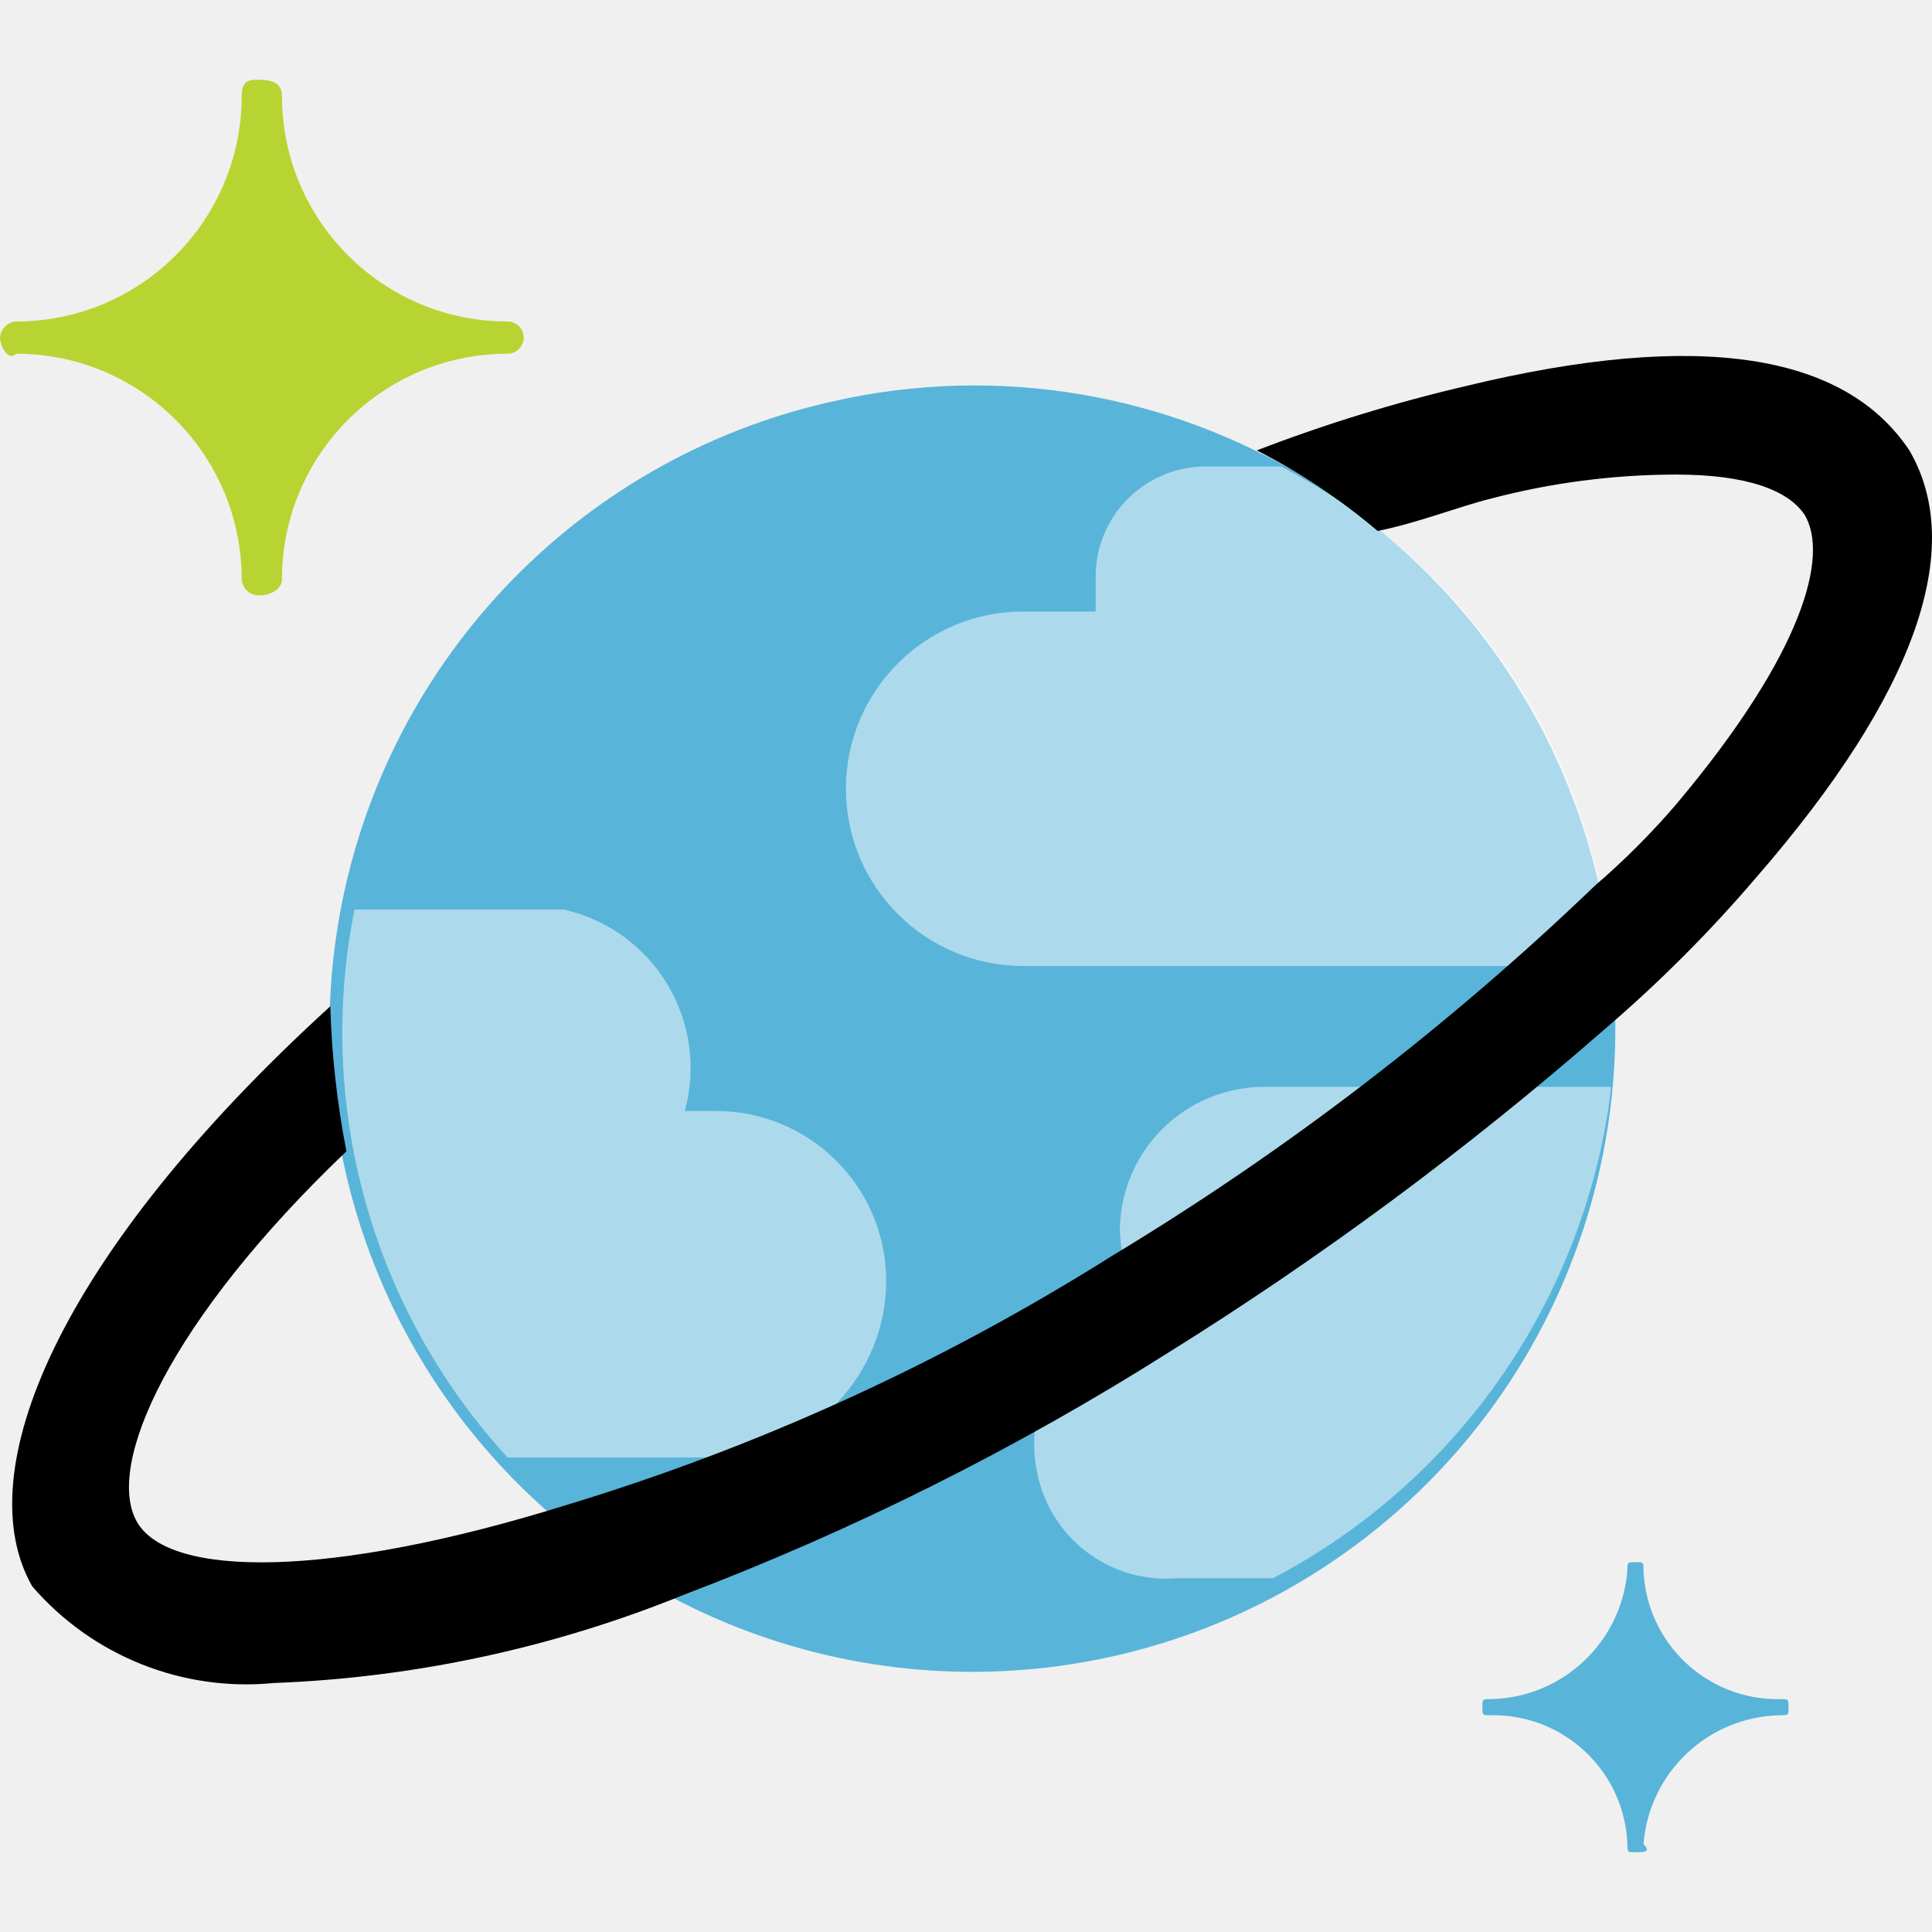
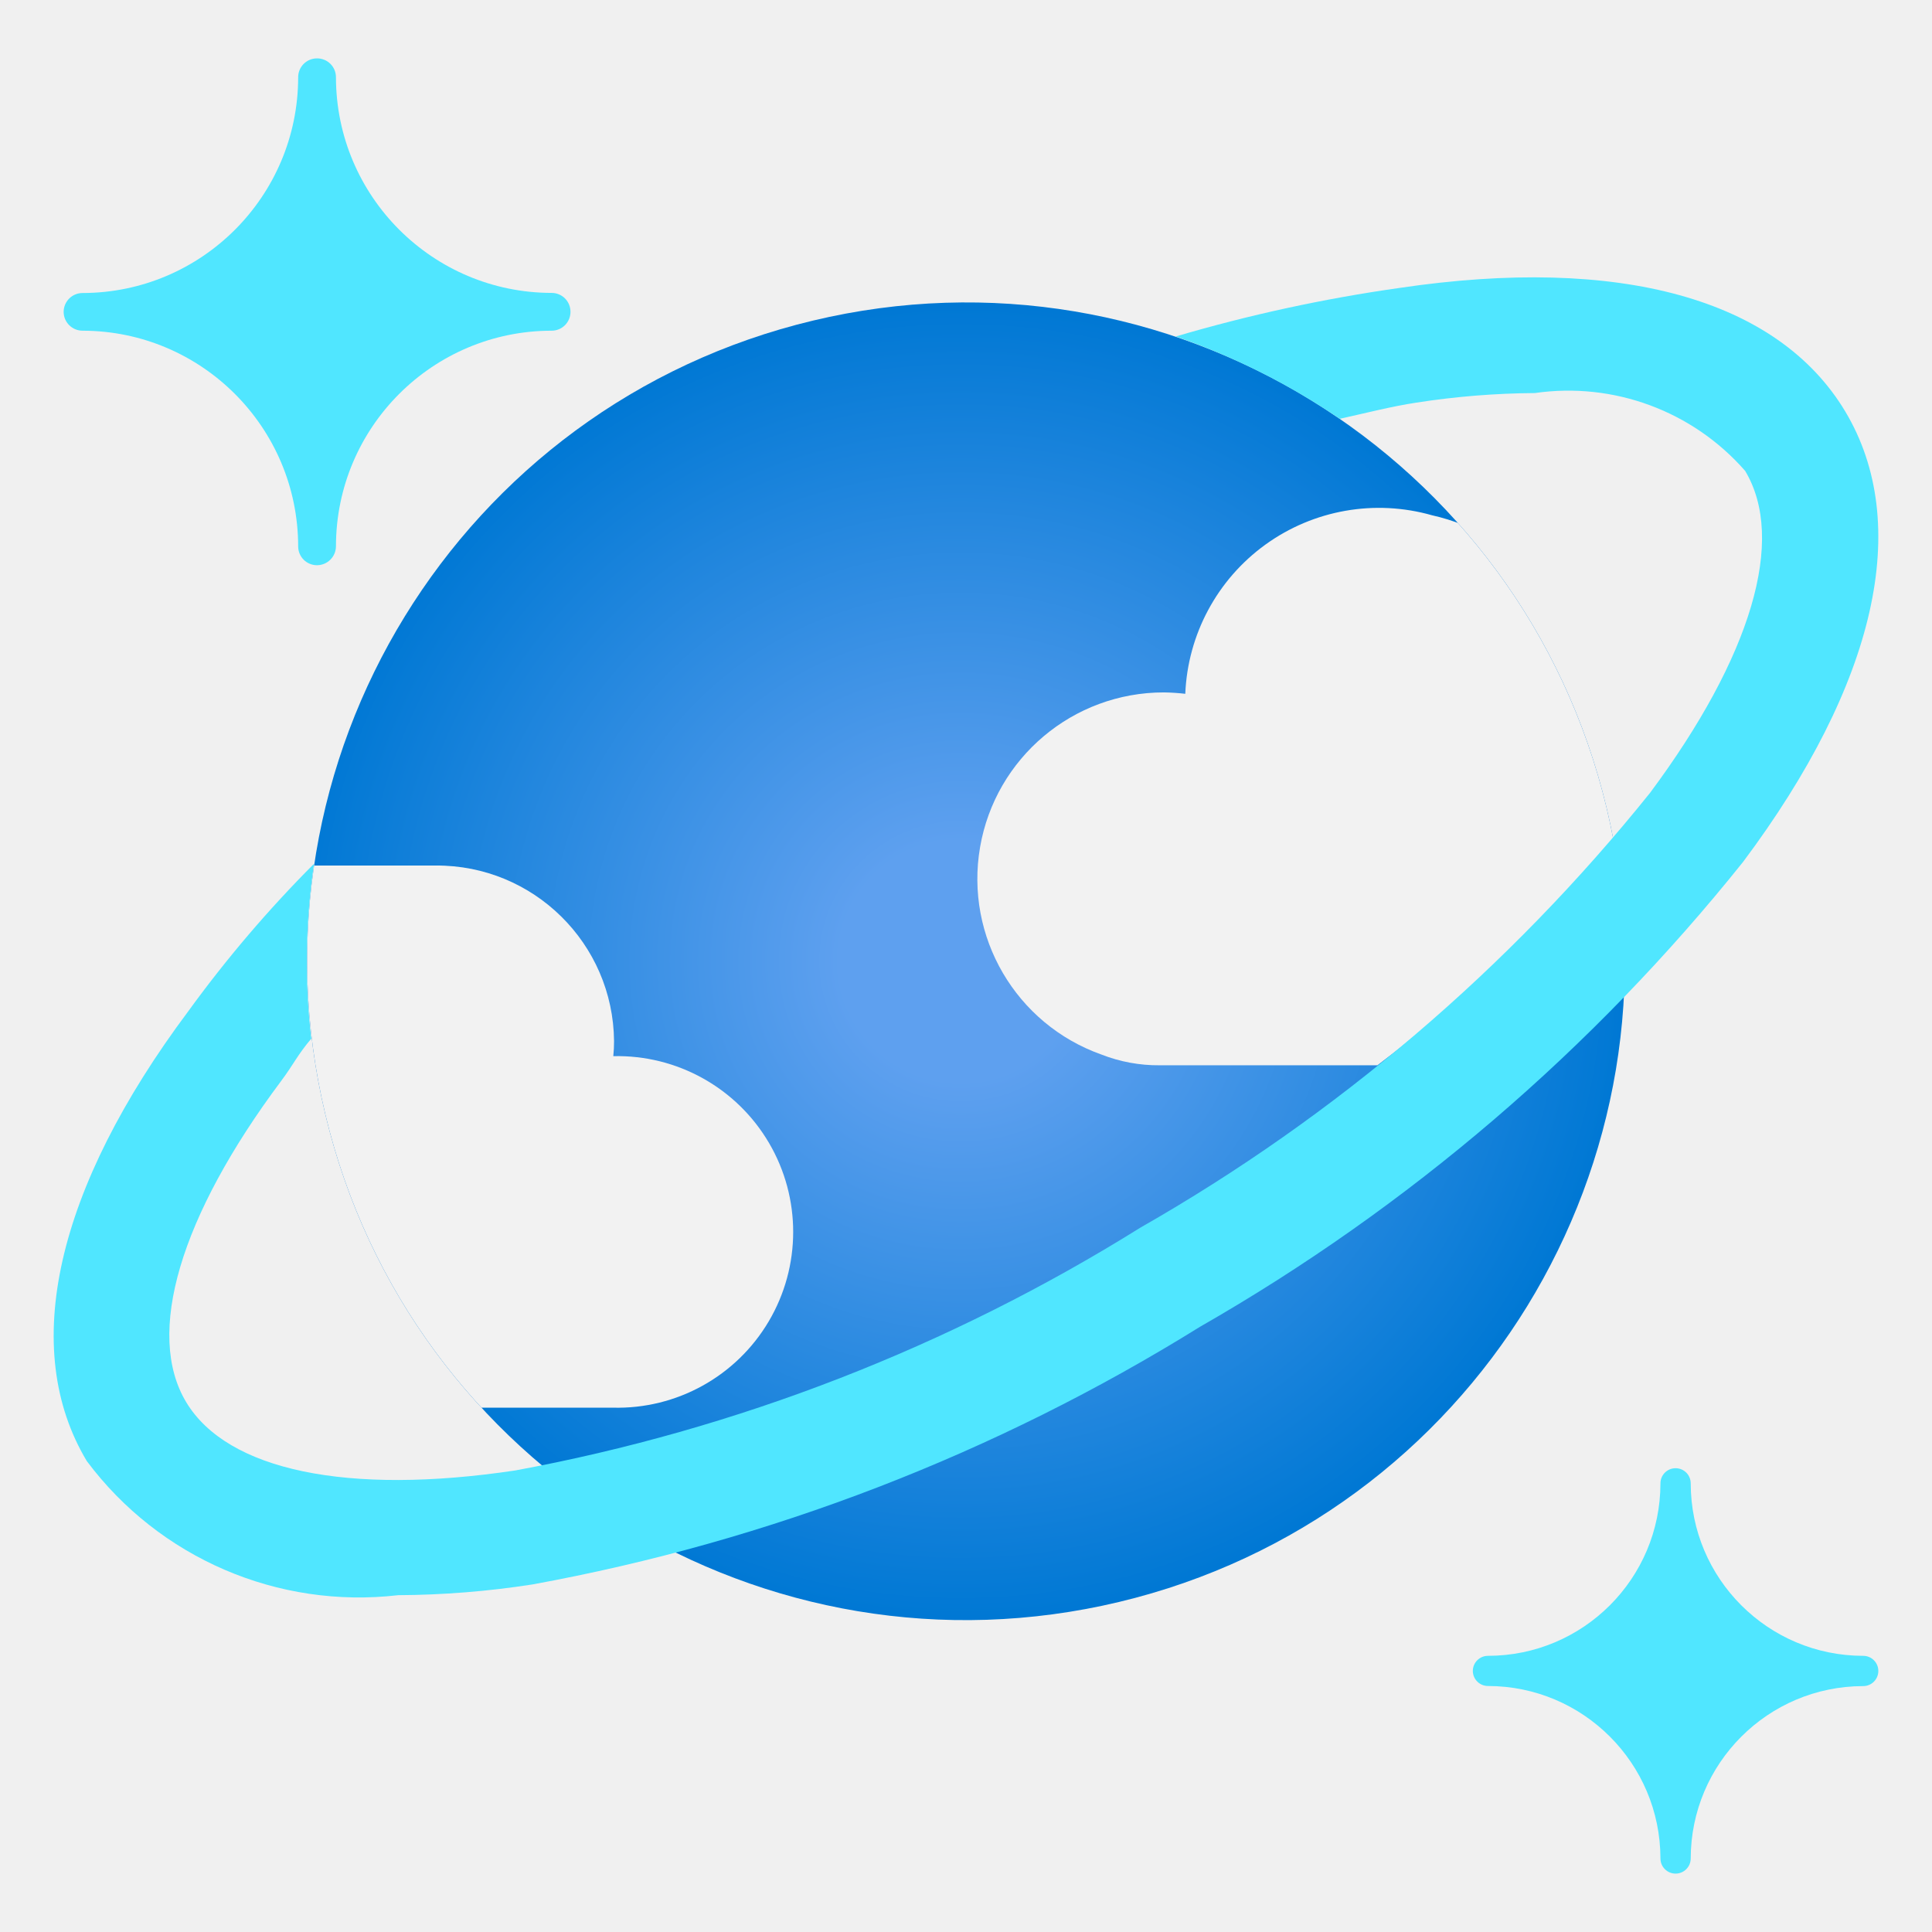
- <svg xmlns="http://www.w3.org/2000/svg" viewBox="0 0 23.981 22" width="24" height="24" class="fxs-portal-svg">
-   <path d="M19.8 9.8A7.98 7.98 0 1110.3 4a7.95 7.95 0 019.5 5.8z" class="msportalfx-svg-c15" fill="#59b4d9" />
-   <path d="M11 14.9a2.112 2.112 0 00-2.1-2.1h-.4A2.015 2.015 0 007 10.3H4.4a7.8 7.8 0 001.9 6.8h2.6a2.2 2.2 0 002.1-2.2zm2.6-8.7v.4h-.9a2.2 2.2 0 000 4.4H20a7.624 7.624 0 00-4.1-6.2H15a1.367 1.367 0 00-1.4 1.4zm6.4 6.3h-4.3a1.793 1.793 0 00-1.8 1.8 2.92 2.92 0 00.2.9 1.812 1.812 0 00-1.2 2.2 1.631 1.631 0 001.7 1.2h1.2a7.947 7.947 0 004.2-6.1z" opacity=".5" class="msportalfx-svg-c01" fill="#fff" />
-   <path d="M3.2 6.4a.215.215 0 01-.2-.2A2.8 2.8 0 00.2 3.4c-.1.1-.2-.1-.2-.2A.215.215 0 01.2 3 2.8 2.8 0 003 .2c0-.2.1-.2.2-.2s.3 0 .3.2A2.8 2.8 0 006.3 3a.2.2 0 010 .4 2.8 2.8 0 00-2.8 2.8c0 .1-.1.2-.3.2z" class="msportalfx-svg-c13" fill="#b8d432" />
-   <path d="M20.3 22c-.1 0-.1 0-.1-.1a1.666 1.666 0 00-1.7-1.6c-.1 0-.1 0-.1-.1s0-.1.1-.1a1.735 1.735 0 001.7-1.6c0-.1 0-.1.1-.1s.1 0 .1.1a1.666 1.666 0 001.7 1.6c.1 0 .1 0 .1.1s0 .1-.1.1a1.735 1.735 0 00-1.7 1.6c.1.1 0 .1-.1.1z" class="msportalfx-svg-c15" fill="#59b4d9" />
-   <path d="M23.7 4.6c-.8-1.2-2.6-1.5-5.5-.8a19.752 19.752 0 00-2.6.8 7.837 7.837 0 011.5 1c.5-.1 1-.3 1.4-.4a9.079 9.079 0 012.3-.3c.9 0 1.4.2 1.6.5.3.5 0 1.7-1.6 3.6a9.428 9.428 0 01-1 1 34.078 34.078 0 01-6 4.6A27.9 27.9 0 017 17.7c-2.9.9-4.9.9-5.3.2s.4-2.5 2.6-4.6a11.019 11.019 0 01-.2-1.8C.7 14.6-.4 17.3.4 18.7a3.51 3.51 0 003 1.2 15.047 15.047 0 005.1-1.1 33.625 33.625 0 006-3 41.869 41.869 0 005.4-4 17.044 17.044 0 001.9-1.9c2-2.3 2.6-4.1 1.9-5.3z" />
+ <svg xmlns="http://www.w3.org/2000/svg" id="b089cfca-0de1-451c-a1ca-6680ea50cb4f" width="18" height="18" viewBox="0 0 18 18">
+   <defs>
+     <radialGradient id="b25d0836-964a-4c84-8c20-855f66e8345e" cx="-105.006" cy="-10.409" r="5.954" gradientTransform="translate(117.739 19.644) scale(1.036 1.027)" gradientUnits="userSpaceOnUse">
+       <stop offset="0.183" stop-color="#5ea0ef" />
+       <stop offset="1" stop-color="#0078d4" />
+     </radialGradient>
+     <clipPath id="b36c7f5d-2ef1-4760-8a25-eeb9661f4e47">
+       <path d="M14.969,7.53A6.137,6.137,0,1,1,7.574,2.987,6.137,6.137,0,0,1,14.969,7.53Z" fill="none" />
+     </clipPath>
+   </defs>
+   <path d="M2.954,5.266a.175.175,0,0,1-.176-.176h0A2.012,2.012,0,0,0,.769,3.081a.176.176,0,0,1-.176-.175h0a.176.176,0,0,1,.176-.176A2.012,2.012,0,0,0,2.778.72.175.175,0,0,1,2.954.544h0A.175.175,0,0,1,3.13.72h0A2.012,2.012,0,0,0,5.139,2.729a.175.175,0,0,1,.176.176h0a.175.175,0,0,1-.176.176h0A2.011,2.011,0,0,0,3.13,5.09.177.177,0,0,1,2.954,5.266Z" fill="#50e6ff" />
+   <path d="M15.611,17.456a.141.141,0,0,1-.141-.141h0a1.609,1.609,0,0,0-1.607-1.607.141.141,0,0,1-.141-.14h0a.141.141,0,0,1,.141-.141h0a1.608,1.608,0,0,0,1.607-1.607.141.141,0,0,1,.141-.141h0a.141.141,0,0,1,.141.141h0a1.608,1.608,0,0,0,1.607,1.607.141.141,0,1,1,0,.282h0a1.609,1.609,0,0,0-1.607,1.607A.141.141,0,0,1,15.611,17.456Z" fill="#50e6ff" />
+   <g>
+     <path d="M14.969,7.53A6.137,6.137,0,1,1,7.574,2.987,6.137,6.137,0,0,1,14.969,7.53Z" fill="url(#b25d0836-964a-4c84-8c20-855f66e8345e)" />
+     <g clip-path="url(#b36c7f5d-2ef1-4760-8a25-eeb9661f4e47)">
+       <path d="M5.709,13.115A1.638,1.638,0,1,0,5.714,9.84,1.307,1.307,0,0,0,5.721,9.7,1.651,1.651,0,0,0,4.06,8.064H2.832a6.251,6.251,0,0,0,1.595,5.051Z" fill="#f2f2f2" />
+       <path d="M15.045,7.815c0-.015,0-.03-.007-.044a5.978,5.978,0,0,0-1.406-2.88,1.825,1.825,0,0,0-.289-.09,1.806,1.806,0,0,0-2.3,1.663,2,2,0,0,0-.2-.013,1.737,1.737,0,0,0-.581,3.374,1.451,1.451,0,0,0,.541.1h2.03A13.453,13.453,0,0,0,15.045,7.815Z" fill="#f2f2f2" />
+     </g>
+   </g>
+   <path d="M17.191,3.832c-.629-1.047-2.1-1.455-4.155-1.149a14.606,14.606,0,0,0-2.082.452,6.456,6.456,0,0,1,1.528.767c.241-.053.483-.116.715-.151A7.49,7.49,0,0,1,14.3,3.662a2.188,2.188,0,0,1,1.959.725h0c.383.638.06,1.729-.886,3a16.723,16.723,0,0,1-4.749,4.051A16.758,16.758,0,0,1,4.8,13.7c-1.564.234-2.682,0-3.065-.636s-.06-1.73.886-2.995c.117-.157.146-.234.279-.392a6.252,6.252,0,0,1,.026-1.63A11.552,11.552,0,0,0,1.756,9.419C.517,11.076.181,12.566.809,13.613a3.165,3.165,0,0,0,2.9,1.249,8.434,8.434,0,0,0,1.251-.1,17.855,17.855,0,0,0,6.219-2.4,17.808,17.808,0,0,0,5.061-4.332C17.483,6.369,17.819,4.88,17.191,3.832Z" fill="#50e6ff" />
</svg>
